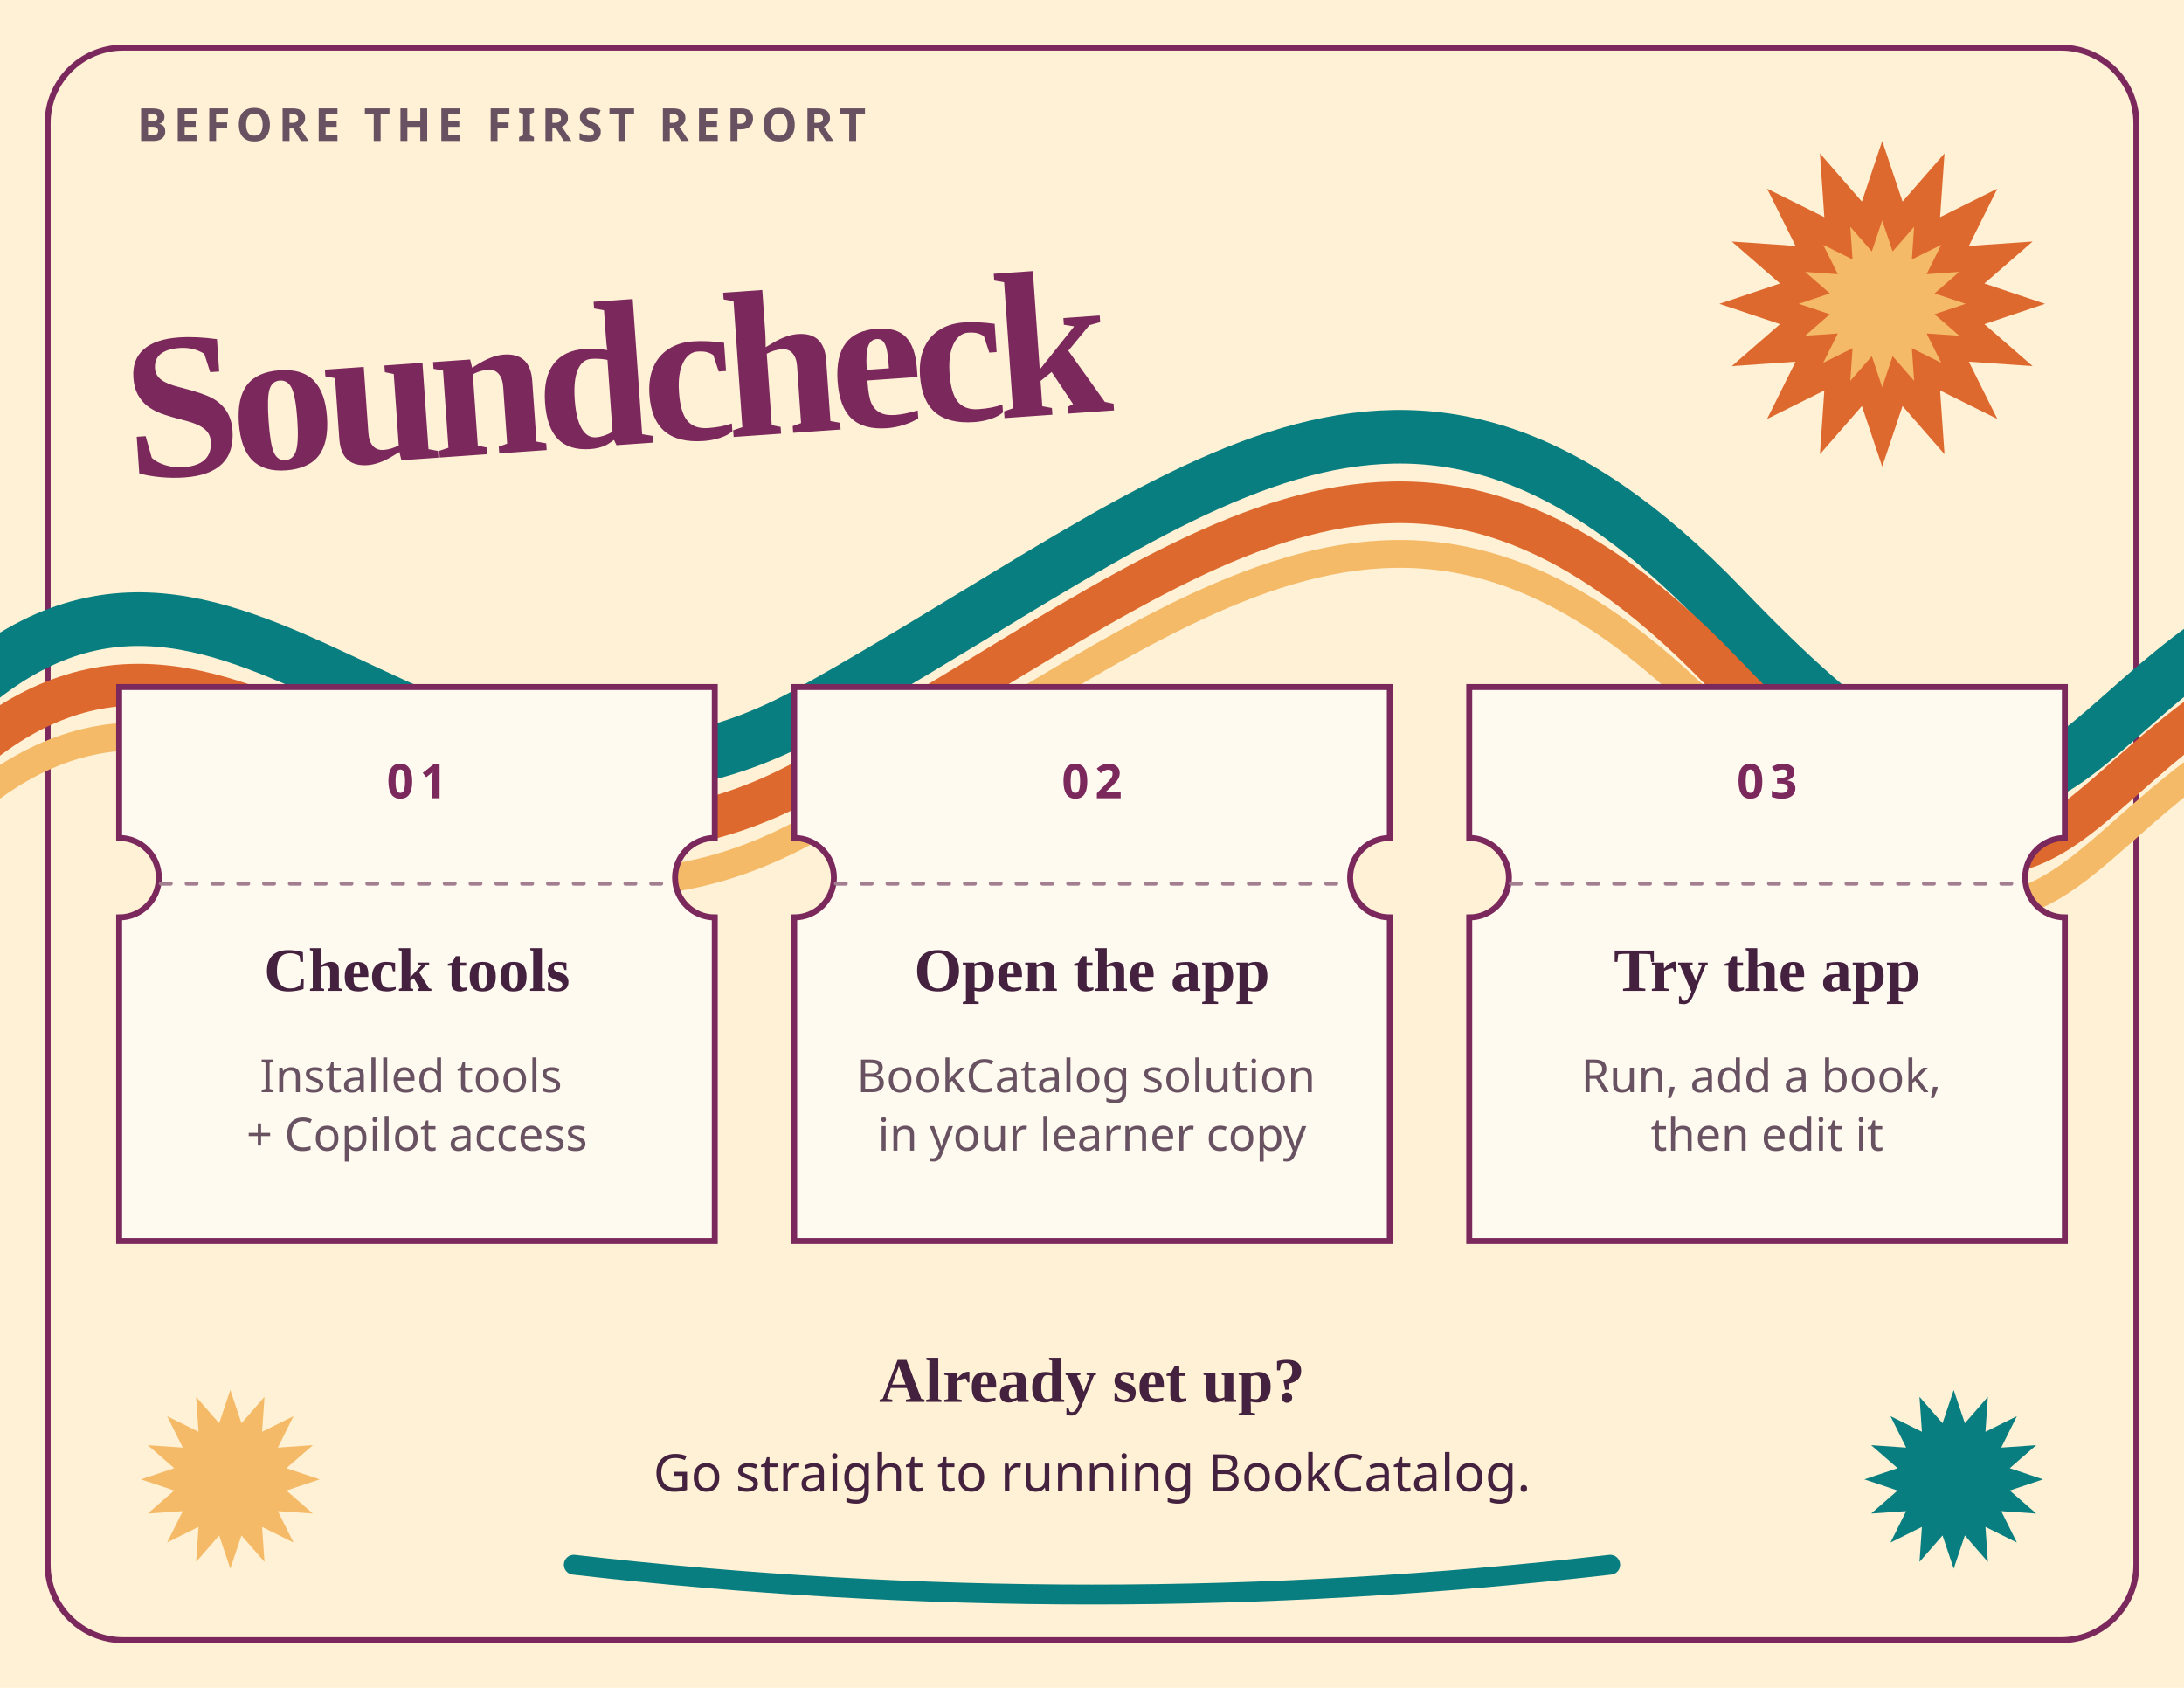
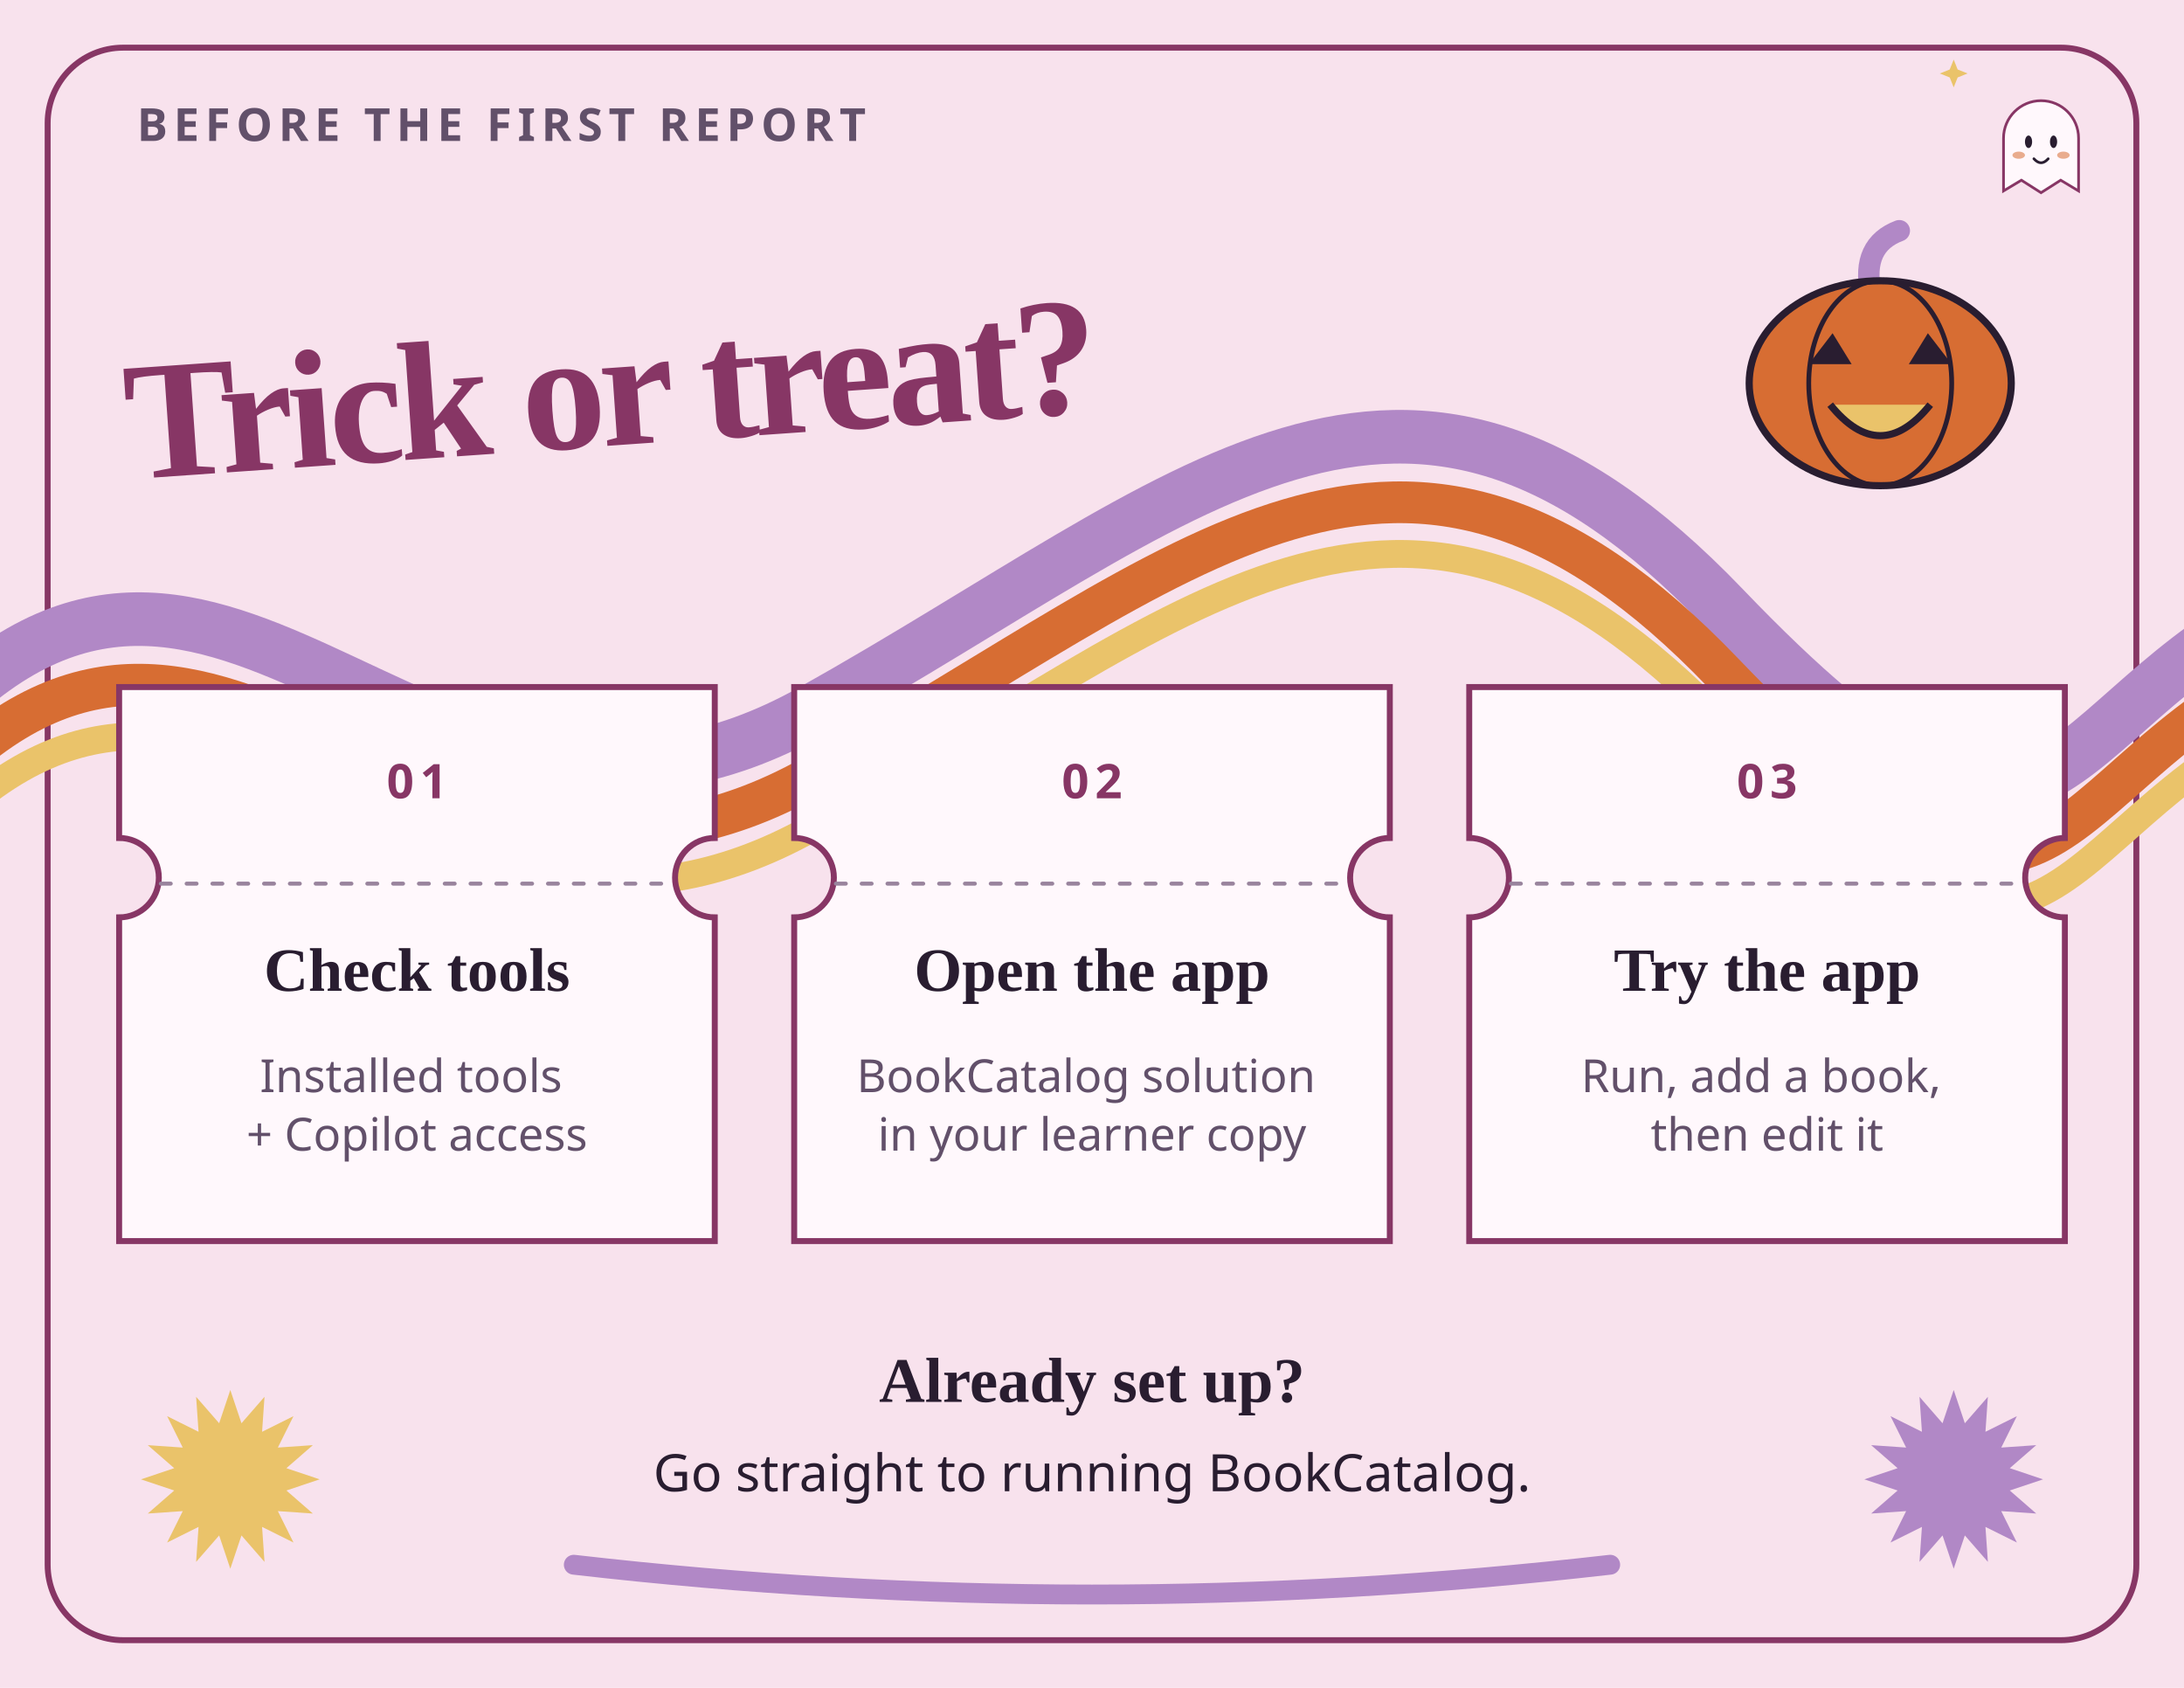
<svg xmlns="http://www.w3.org/2000/svg" width="1100" height="850" viewBox="0 0 1100 850" role="img" aria-labelledby="illustration-soundcheck-light-title illustration-soundcheck-light-desc" data-illustration="soundcheck" data-era="soundcheck" data-theme="light">
  <defs>
    <marker id="illustration-soundcheck-light-arrow" viewBox="0 0 12 12" refX="10" refY="6" markerWidth="18" markerHeight="18" markerUnits="userSpaceOnUse" orient="auto-start-reverse">
-       <path d="M1 1L11 6 1 11Z" fill="#7b285d" />
+       <path d="M1 1L11 6 1 11Z" fill="#873665" />
    </marker>
    <marker id="illustration-soundcheck-light-return" viewBox="0 0 12 12" refX="10" refY="6" markerWidth="16" markerHeight="16" markerUnits="userSpaceOnUse" orient="auto-start-reverse">
-       <path d="M1 1L11 6 1 11" fill="none" stroke="#685261" stroke-width="2" />
+       <path d="M1 1L11 6 1 11" fill="none" stroke="#62506a" stroke-width="2" />
    </marker>
    <marker id="illustration-soundcheck-light-trail" viewBox="0 0 12 12" refX="10" refY="6" markerWidth="18" markerHeight="18" markerUnits="userSpaceOnUse" orient="auto">
-       <path d="M1 1L11 6 1 11Z" fill="#fffaf0" />
+       <path d="M1 1L11 6 1 11Z" fill="#fff8fc" />
    </marker>
  </defs>
-   <rect width="1100" height="850" fill="#fff1d5" />
-   <rect x="24" y="24" width="1052" height="802" rx="38" fill="none" stroke="#7b285d" stroke-width="3" />
+   <rect width="1100" height="850" fill="#f8e2ed" />
+   <rect x="24" y="24" width="1052" height="802" rx="38" fill="none" stroke="#873665" stroke-width="3" />
  <g transform="translate(0 48)">
-     <path d="M-30 312C118 163 218 417 409 310S706 89 868 258 1027 321 1140 259" fill="none" stroke="#087e80" stroke-width="27" stroke-linecap="round" stroke-linejoin="round" opacity="1" />
-     <path d="M-30 345C118 196 218 450 409 343S706 122 868 291 1027 354 1140 292" fill="none" stroke="#de692e" stroke-width="21" stroke-linecap="round" stroke-linejoin="round" opacity="1" />
-     <path d="M-30 371C118 222 218 476 409 369S706 148 868 317 1027 380 1140 318" fill="none" stroke="#f5ba67" stroke-width="14" stroke-linecap="round" stroke-linejoin="round" opacity="1" />
+     <path d="M-30 312C118 163 218 417 409 310S706 89 868 258 1027 321 1140 259" fill="none" stroke="#b188c6" stroke-width="27" stroke-linecap="round" stroke-linejoin="round" opacity="1" />
+     <path d="M-30 345C118 196 218 450 409 343S706 122 868 291 1027 354 1140 292" fill="none" stroke="#d76d33" stroke-width="21" stroke-linecap="round" stroke-linejoin="round" opacity="1" />
+     <path d="M-30 371C118 222 218 476 409 369S706 148 868 317 1027 380 1140 318" fill="none" stroke="#eac36a" stroke-width="14" stroke-linecap="round" stroke-linejoin="round" opacity="1" />
  </g>
-   <text x="69" y="71" fill="#685261" font-size="23" font-weight="700" text-anchor="start" font-family="Trebuchet MS, Verdana, sans-serif" letter-spacing="3">
+   <text x="69" y="71" fill="#62506a" font-size="23" font-weight="700" text-anchor="start" font-family="Trebuchet MS, Verdana, sans-serif" letter-spacing="3">
    <tspan x="69" dy="0">BEFORE THE FIRST REPORT</tspan>
  </text>
  <g transform="rotate(-4 455 174)">
-     <text x="61" y="214" fill="#7b285d" font-size="105" font-weight="700" text-anchor="start" font-family="Georgia, Times New Roman, serif" letter-spacing="-5">
-       <tspan x="61" dy="0">Soundcheck</tspan>
+     <text x="61" y="214" fill="#873665" font-size="85" font-weight="700" text-anchor="start" font-family="Georgia, Times New Roman, serif" letter-spacing="-3">
+       <tspan x="61" dy="0">Trick or treat?</tspan>
    </text>
  </g>
-   <polygon points="948.00,71.00 958.24,101.53 979.38,77.24 977.16,109.36 1005.98,95.02 991.64,123.84 1023.76,121.62 999.47,142.76 1030.00,153.00 999.47,163.24 1023.76,184.38 991.64,182.16 1005.98,210.98 977.16,196.64 979.38,228.76 958.24,204.47 948.00,235.00 937.76,204.47 916.62,228.76 918.84,196.64 890.02,210.98 904.36,182.16 872.24,184.38 896.53,163.24 866.00,153.00 896.53,142.76 872.24,121.62 904.36,123.84 890.02,95.02 918.84,109.36 916.62,77.24 937.76,101.53" fill="#de692e" />
-   <polygon points="948.00,111.00 953.24,126.64 964.07,114.20 962.93,130.65 977.70,123.30 970.35,138.07 986.80,136.93 974.36,147.76 990.00,153.00 974.36,158.24 986.80,169.07 970.35,167.93 977.70,182.70 962.93,175.35 964.07,191.80 953.24,179.36 948.00,195.00 942.76,179.36 931.93,191.80 933.07,175.35 918.30,182.70 925.65,167.93 909.20,169.07 921.64,158.24 906.00,153.00 921.64,147.76 909.20,136.93 925.65,138.07 918.30,123.30 933.07,130.65 931.93,114.20 942.76,126.64" fill="#f5ba67" />
-   <path d="M60 346h300v76a20 20 0 0 0 0 40v163H60V462a20 20 0 0 0 0-40Z" fill="#fffaf0" stroke="#7b285d" stroke-width="3" />
-   <path d="M81 445h258" fill="none" stroke="#a27e90" stroke-width="2" stroke-linecap="round" stroke-linejoin="round" opacity="1" stroke-dasharray="5 8" />
-   <text x="210" y="402" fill="#7b285d" font-size="24" font-weight="700" text-anchor="middle" font-family="Trebuchet MS, Verdana, sans-serif" letter-spacing="3">
+   <g transform="translate(947 193) scale(1.2)">
+     <path d="M-4-38q-4-20 12-26" fill="none" stroke="#b188c6" stroke-width="9" stroke-linecap="round" />
+     <ellipse rx="55" ry="43" fill="#d76d33" stroke="#291d30" stroke-width="3" />
+     <ellipse rx="30" ry="43" fill="none" stroke="#291d30" stroke-width="2" />
+     <path d="M-30-8l10-13 8 13M12-8l8-13 10 13" fill="#291d30" />
+     <path d="M-21 9q21 26 42 0" fill="#eac36a" stroke="#291d30" stroke-width="3" stroke-linejoin="round" />
+   </g>
+   <path d="M60 346h300v76a20 20 0 0 0 0 40v163H60V462a20 20 0 0 0 0-40Z" fill="#fff8fc" stroke="#873665" stroke-width="3" />
+   <path d="M81 445h258" fill="none" stroke="#99849d" stroke-width="2" stroke-linecap="round" stroke-linejoin="round" opacity="1" stroke-dasharray="5 8" />
+   <text x="210" y="402" fill="#873665" font-size="24" font-weight="700" text-anchor="middle" font-family="Trebuchet MS, Verdana, sans-serif" letter-spacing="3">
    <tspan x="210" dy="0">01</tspan>
  </text>
-   <text x="210" y="499" fill="#44213e" font-size="31" font-weight="700" text-anchor="middle" font-family="Georgia, Times New Roman, serif" letter-spacing="0">
+   <text x="210" y="499" fill="#291d30" font-size="31" font-weight="700" text-anchor="middle" font-family="Georgia, Times New Roman, serif" letter-spacing="0">
    <tspan x="210" dy="0">Check tools</tspan>
  </text>
-   <text x="210" y="550" fill="#685261" font-size="23" font-weight="400" text-anchor="middle" font-family="Trebuchet MS, Verdana, sans-serif" letter-spacing="0">
+   <text x="210" y="550" fill="#62506a" font-size="23" font-weight="400" text-anchor="middle" font-family="Trebuchet MS, Verdana, sans-serif" letter-spacing="0">
    <tspan x="210" dy="0">Installed tools</tspan>
    <tspan x="210" dy="29.44">+ Copilot access</tspan>
  </text>
-   <path d="M400 346h300v76a20 20 0 0 0 0 40v163H400V462a20 20 0 0 0 0-40Z" fill="#fffaf0" stroke="#7b285d" stroke-width="3" />
-   <path d="M421 445h258" fill="none" stroke="#a27e90" stroke-width="2" stroke-linecap="round" stroke-linejoin="round" opacity="1" stroke-dasharray="5 8" />
-   <text x="550" y="402" fill="#7b285d" font-size="24" font-weight="700" text-anchor="middle" font-family="Trebuchet MS, Verdana, sans-serif" letter-spacing="3">
+   <path d="M400 346h300v76a20 20 0 0 0 0 40v163H400V462a20 20 0 0 0 0-40Z" fill="#fff8fc" stroke="#873665" stroke-width="3" />
+   <path d="M421 445h258" fill="none" stroke="#99849d" stroke-width="2" stroke-linecap="round" stroke-linejoin="round" opacity="1" stroke-dasharray="5 8" />
+   <text x="550" y="402" fill="#873665" font-size="24" font-weight="700" text-anchor="middle" font-family="Trebuchet MS, Verdana, sans-serif" letter-spacing="3">
    <tspan x="550" dy="0">02</tspan>
  </text>
-   <text x="550" y="499" fill="#44213e" font-size="31" font-weight="700" text-anchor="middle" font-family="Georgia, Times New Roman, serif" letter-spacing="0">
+   <text x="550" y="499" fill="#291d30" font-size="31" font-weight="700" text-anchor="middle" font-family="Georgia, Times New Roman, serif" letter-spacing="0">
    <tspan x="550" dy="0">Open the app</tspan>
  </text>
-   <text x="550" y="550" fill="#685261" font-size="23" font-weight="400" text-anchor="middle" font-family="Trebuchet MS, Verdana, sans-serif" letter-spacing="0">
+   <text x="550" y="550" fill="#62506a" font-size="23" font-weight="400" text-anchor="middle" font-family="Trebuchet MS, Verdana, sans-serif" letter-spacing="0">
    <tspan x="550" dy="0">BookCatalog solution</tspan>
    <tspan x="550" dy="29.44">in your learner copy</tspan>
  </text>
-   <path d="M740 346h300v76a20 20 0 0 0 0 40v163H740V462a20 20 0 0 0 0-40Z" fill="#fffaf0" stroke="#7b285d" stroke-width="3" />
-   <path d="M761 445h258" fill="none" stroke="#a27e90" stroke-width="2" stroke-linecap="round" stroke-linejoin="round" opacity="1" stroke-dasharray="5 8" />
-   <text x="890" y="402" fill="#7b285d" font-size="24" font-weight="700" text-anchor="middle" font-family="Trebuchet MS, Verdana, sans-serif" letter-spacing="3">
+   <path d="M740 346h300v76a20 20 0 0 0 0 40v163H740V462a20 20 0 0 0 0-40Z" fill="#fff8fc" stroke="#873665" stroke-width="3" />
+   <path d="M761 445h258" fill="none" stroke="#99849d" stroke-width="2" stroke-linecap="round" stroke-linejoin="round" opacity="1" stroke-dasharray="5 8" />
+   <text x="890" y="402" fill="#873665" font-size="24" font-weight="700" text-anchor="middle" font-family="Trebuchet MS, Verdana, sans-serif" letter-spacing="3">
    <tspan x="890" dy="0">03</tspan>
  </text>
-   <text x="890" y="499" fill="#44213e" font-size="31" font-weight="700" text-anchor="middle" font-family="Georgia, Times New Roman, serif" letter-spacing="0">
+   <text x="890" y="499" fill="#291d30" font-size="31" font-weight="700" text-anchor="middle" font-family="Georgia, Times New Roman, serif" letter-spacing="0">
    <tspan x="890" dy="0">Try the app</tspan>
  </text>
-   <text x="890" y="550" fill="#685261" font-size="23" font-weight="400" text-anchor="middle" font-family="Trebuchet MS, Verdana, sans-serif" letter-spacing="0">
+   <text x="890" y="550" fill="#62506a" font-size="23" font-weight="400" text-anchor="middle" font-family="Trebuchet MS, Verdana, sans-serif" letter-spacing="0">
    <tspan x="890" dy="0">Run, add a book,</tspan>
    <tspan x="890" dy="29.44">then edit it</tspan>
  </text>
-   <text x="550" y="706" fill="#44213e" font-size="32" font-weight="700" text-anchor="middle" font-family="Georgia, Times New Roman, serif" letter-spacing="0">
+   <text x="550" y="706" fill="#291d30" font-size="32" font-weight="700" text-anchor="middle" font-family="Georgia, Times New Roman, serif" letter-spacing="0">
    <tspan x="550" dy="0">Already set up?</tspan>
  </text>
-   <text x="550" y="751" fill="#44213e" font-size="26" font-weight="400" text-anchor="middle" font-family="Trebuchet MS, Verdana, sans-serif" letter-spacing="0">
+   <text x="550" y="751" fill="#291d30" font-size="26" font-weight="400" text-anchor="middle" font-family="Trebuchet MS, Verdana, sans-serif" letter-spacing="0">
    <tspan x="550" dy="0">Go straight to running BookCatalog.</tspan>
  </text>
-   <path d="M289 788Q550 818 811 788" fill="none" stroke="#087e80" stroke-width="10" stroke-linecap="round" stroke-linejoin="round" opacity="1" />
-   <polygon points="116.00,700.00 121.62,716.75 133.22,703.43 132.00,721.05 147.82,713.18 139.95,729.00 157.57,727.78 144.25,739.38 161.00,745.00 144.25,750.62 157.57,762.22 139.95,761.00 147.82,776.82 132.00,768.95 133.22,786.57 121.62,773.25 116.00,790.00 110.38,773.25 98.78,786.57 100.00,768.95 84.18,776.82 92.05,761.00 74.43,762.22 87.75,750.62 71.00,745.00 87.75,739.38 74.43,727.78 92.05,729.00 84.18,713.18 100.00,721.05 98.78,703.43 110.38,716.75" fill="#f5ba67" />
-   <polygon points="984.00,700.00 989.62,716.75 1001.22,703.43 1000.00,721.05 1015.82,713.18 1007.95,729.00 1025.57,727.78 1012.25,739.38 1029.00,745.00 1012.25,750.62 1025.57,762.22 1007.95,761.00 1015.82,776.82 1000.00,768.95 1001.22,786.57 989.62,773.25 984.00,790.00 978.38,773.25 966.78,786.57 968.00,768.95 952.18,776.82 960.05,761.00 942.43,762.22 955.75,750.62 939.00,745.00 955.75,739.38 942.43,727.78 960.05,729.00 952.18,713.18 968.00,721.05 966.78,703.43 978.38,716.75" fill="#087e80" />
+   <path d="M289 788Q550 818 811 788" fill="none" stroke="#b188c6" stroke-width="10" stroke-linecap="round" stroke-linejoin="round" opacity="1" />
+   <polygon points="116.00,700.00 121.62,716.75 133.22,703.43 132.00,721.05 147.82,713.18 139.95,729.00 157.57,727.78 144.25,739.38 161.00,745.00 144.25,750.62 157.57,762.22 139.95,761.00 147.82,776.82 132.00,768.95 133.22,786.57 121.62,773.25 116.00,790.00 110.38,773.25 98.78,786.57 100.00,768.95 84.18,776.82 92.05,761.00 74.43,762.22 87.75,750.62 71.00,745.00 87.75,739.38 74.43,727.78 92.05,729.00 84.18,713.18 100.00,721.05 98.78,703.43 110.38,716.75" fill="#eac36a" />
+   <polygon points="984.00,700.00 989.62,716.75 1001.22,703.43 1000.00,721.05 1015.82,713.18 1007.95,729.00 1025.57,727.78 1012.25,739.38 1029.00,745.00 1012.25,750.62 1025.57,762.22 1007.95,761.00 1015.82,776.82 1000.00,768.95 1001.22,786.57 989.62,773.25 984.00,790.00 978.38,773.25 966.78,786.57 968.00,768.95 952.18,776.82 960.05,761.00 942.43,762.22 955.75,750.62 939.00,745.00 955.75,739.38 942.43,727.78 960.05,729.00 952.18,713.18 968.00,721.05 966.78,703.43 978.38,716.75" fill="#b188c6" />
+   <g aria-hidden="true">
+     <g transform="translate(1028 75) scale(0.45)">
+       <path d="M-42 47V-12a42 42 0 0 1 84 0v59L22 35 0 49-22 35Z" fill="#fff8fc" stroke="#873665" stroke-width="3" />
+       <ellipse cx="-14" cy="-8" rx="4" ry="7" fill="#291d30" />
+       <ellipse cx="14" cy="-8" rx="4" ry="7" fill="#291d30" />
+       <path d="M-8 11q8 9 16 0" fill="none" stroke="#291d30" stroke-width="3" stroke-linecap="round" />
+       <ellipse cx="-25" cy="7" rx="7" ry="4" fill="#d76d33" opacity=".55" />
+       <ellipse cx="25" cy="7" rx="7" ry="4" fill="#d76d33" opacity=".55" />
+     </g>
+     <path transform="translate(984 37) scale(0.5)" d="M0-14 4-4 14 0 4 4 0 14-4 4-14 0-4-4Z" fill="#eac36a" />
+   </g>
</svg>
